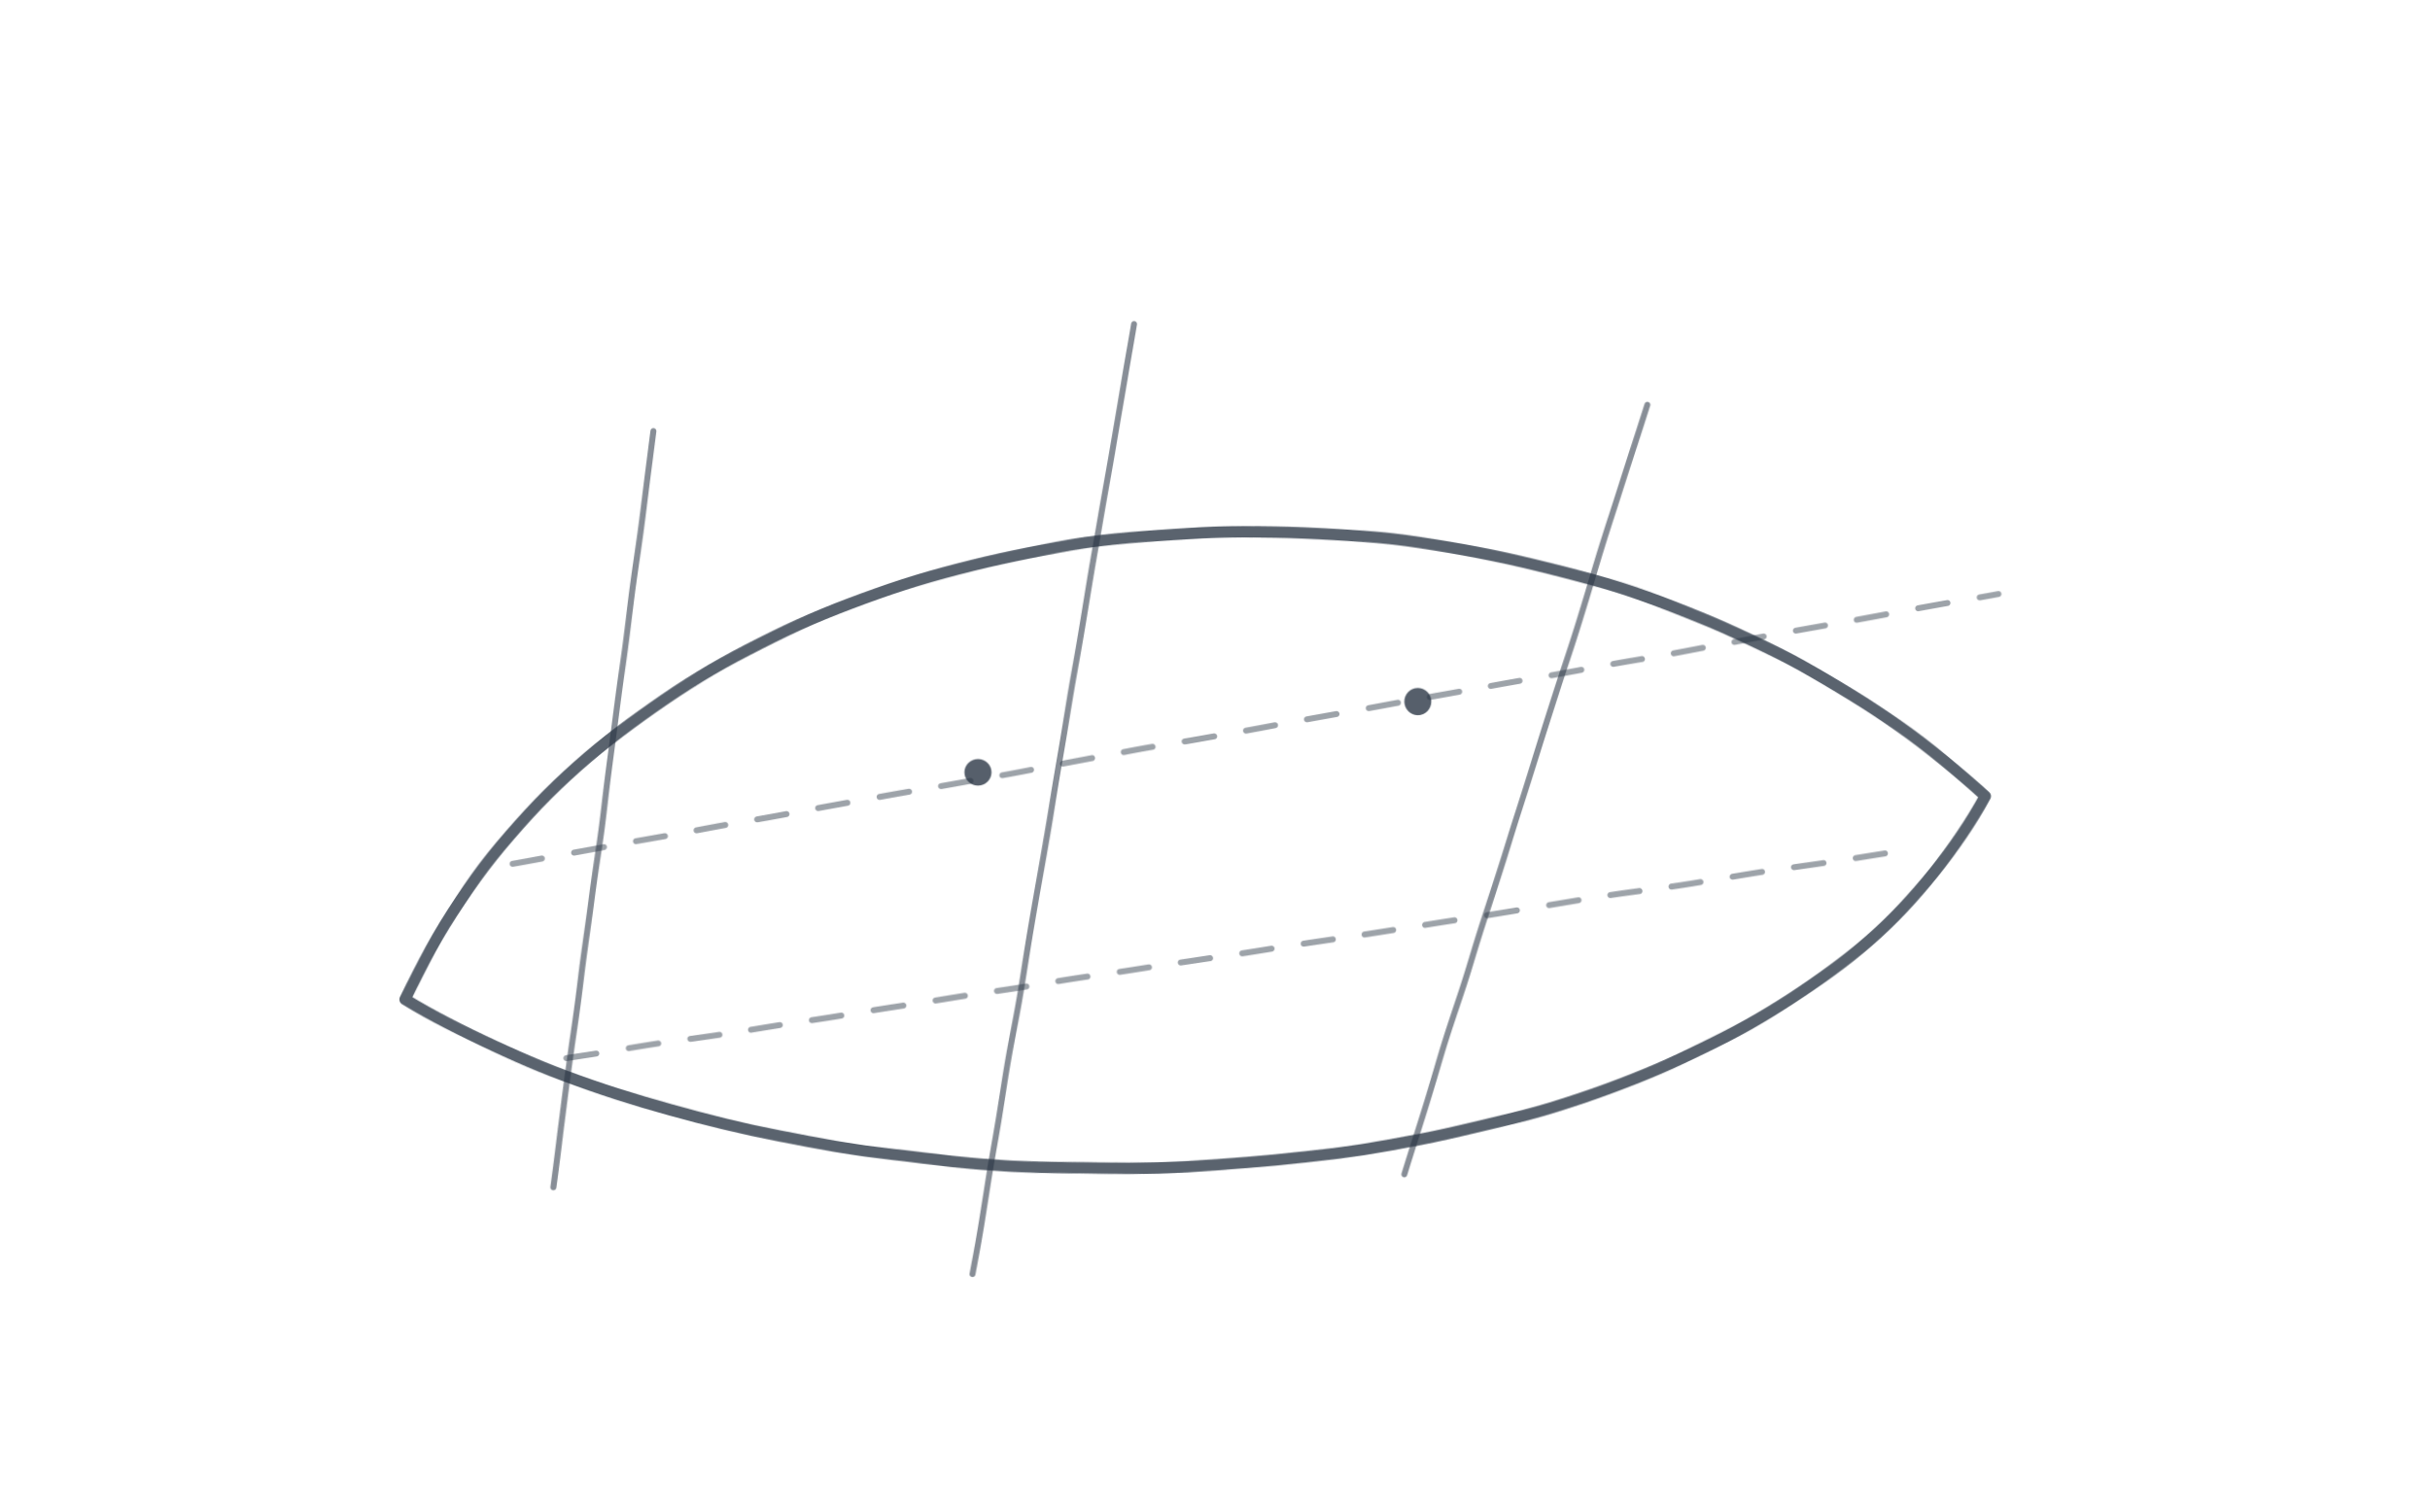
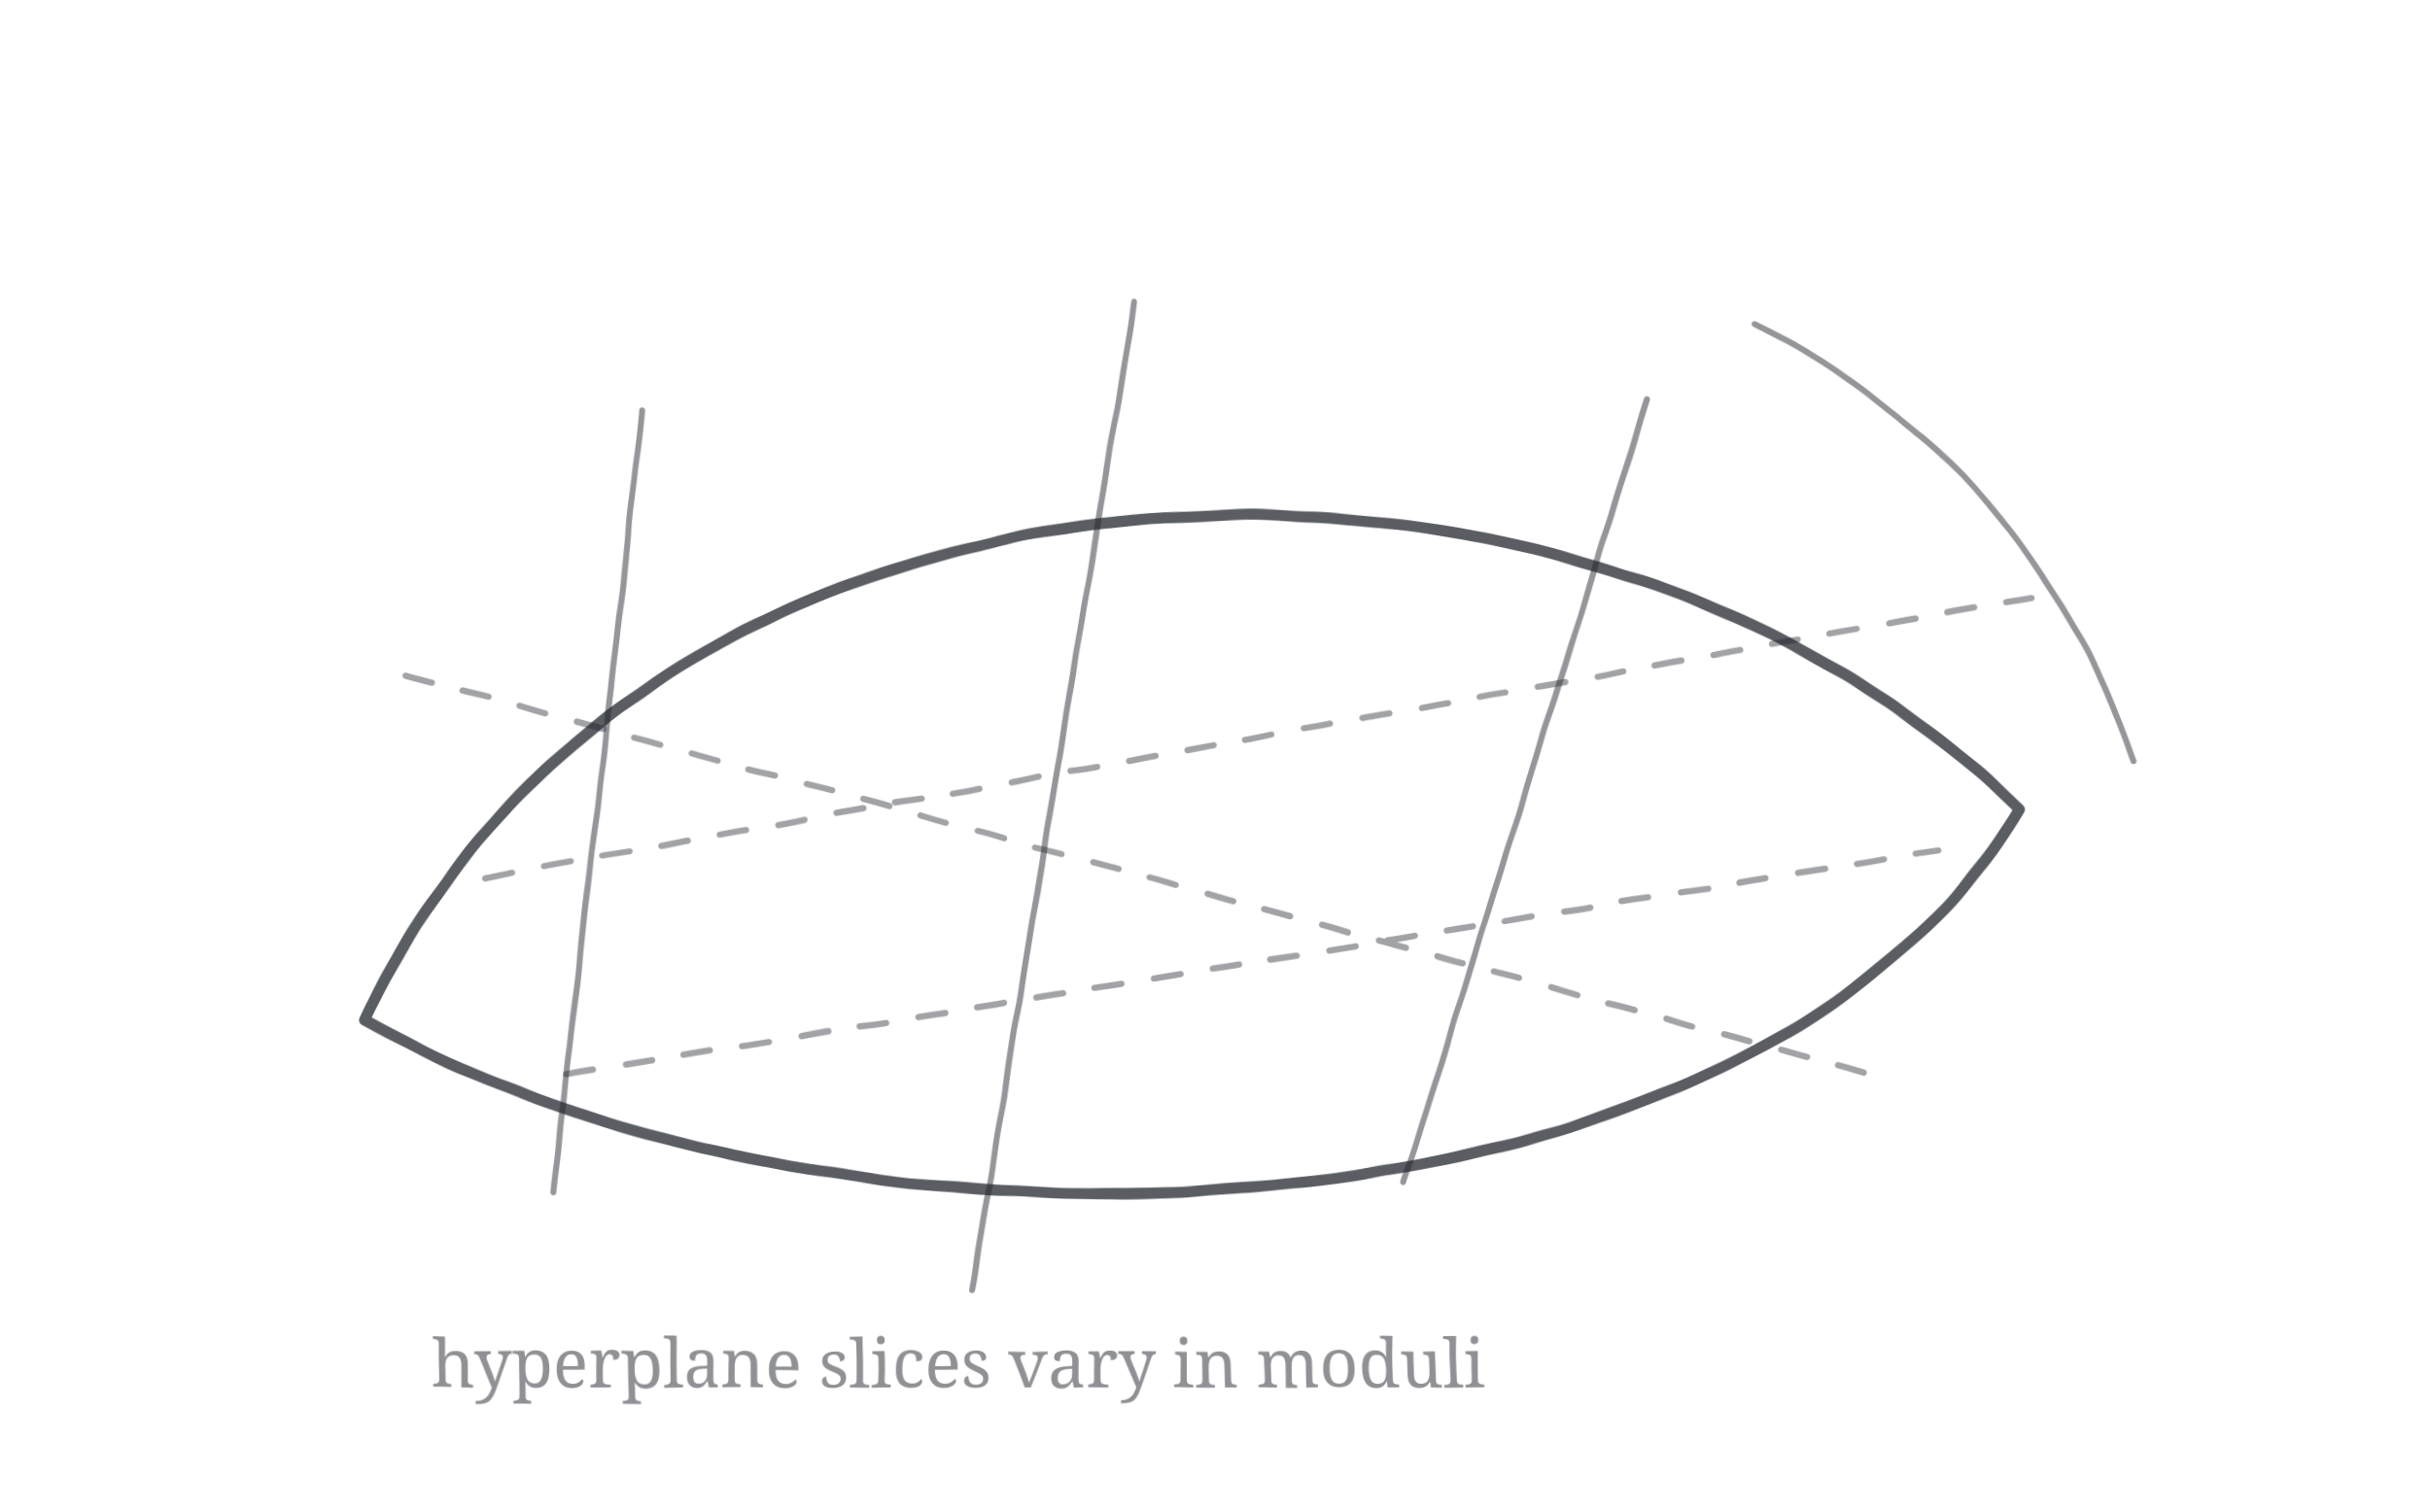
<svg xmlns="http://www.w3.org/2000/svg" viewBox="0 0 900 560" role="img" aria-hidden="true">
  <defs>
-     <filter id="pencil" x="-8%" y="-8%" width="116%" height="116%">
-       <feTurbulence type="fractalNoise" baseFrequency="0.018" numOctaves="2" seed="8" result="noise" />
-       <feDisplacementMap in="SourceGraphic" in2="noise" scale="1.15" xChannelSelector="R" yChannelSelector="G" />
+     <filter id="rough" x="-10%" y="-10%" width="120%" height="120%">
+       <feTurbulence type="fractalNoise" baseFrequency="0.035" numOctaves="2" seed="17" result="noise" />
+       <feDisplacementMap in="SourceGraphic" in2="noise" scale="1.35" xChannelSelector="R" yChannelSelector="G" />
    </filter>
    <style>
-     .line{fill:none;stroke:#263241;stroke-width:4.2;stroke-linecap:round;stroke-linejoin:round;filter:url(#pencil);opacity:.76}
-     .thin{fill:none;stroke:#263241;stroke-width:2.2;stroke-linecap:round;stroke-linejoin:round;filter:url(#pencil);opacity:.55}
-     .dash{fill:none;stroke:#263241;stroke-width:2.2;stroke-linecap:round;stroke-linejoin:round;stroke-dasharray:11 12;filter:url(#pencil);opacity:.45}
-     .mark{fill:#263241;opacity:.78;filter:url(#pencil)}
-     .accent{fill:#8b2f2f;opacity:.8;filter:url(#pencil)}
+     .p{fill:none;stroke:#20242b;stroke-width:4.1;stroke-linecap:round;stroke-linejoin:round;filter:url(#rough);opacity:.74}
+     .q{fill:none;stroke:#20242b;stroke-width:2.2;stroke-linecap:round;stroke-linejoin:round;filter:url(#rough);opacity:.48}
+     .r{fill:none;stroke:#20242b;stroke-width:1.45;stroke-linecap:round;stroke-linejoin:round;filter:url(#rough);opacity:.30}
+     .d{fill:none;stroke:#20242b;stroke-width:2.3;stroke-linecap:round;stroke-linejoin:round;stroke-dasharray:10 12;filter:url(#rough);opacity:.42}
+     .m{fill:#20242b;filter:url(#rough);opacity:.72}
+     .a{fill:#8c2f2f;stroke:#8c2f2f;stroke-width:1.8;filter:url(#rough);opacity:.8}
+     .wash{fill:#20242b;opacity:.045;filter:url(#rough)}
+     .txt{font-family:EB Garamond, Georgia, serif;font-size:35px;fill:#20242b;opacity:.55;filter:url(#rough)}
+     .small{font-family:EB Garamond, Georgia, serif;font-size:25px;fill:#20242b;opacity:.50;filter:url(#rough)}
  </style>
  </defs>
-   <path class="line" d="M150 370 C245 165,575 145,735 295 C650 455,315 470,150 370 Z" />
-   <path class="thin" d="M242 160 L205 440 M420 120 L360 472 M610 150 L520 435" />
-   <path class="dash" d="M190 320 L740 220 M210 392 L705 315" />
-   <circle class="mark" cx="362" cy="286" r="5" />
-   <circle class="mark" cx="525" cy="260" r="5" />
+   <path class="p" d="M135 378 C240 150 585 138 748 300 C650 465 315 480 135 378 Z" />
+   <path class="q" d="M238 152 L205 442 M420 112 L360 478 M610 148 L520 438" />
+   <path class="d" d="M180 325 L760 220 M210 398 L718 315 M150 250 L700 400" />
+   <path class="q" d="M650 120 C718 155 765 208 790 282" />
+   <text class="small" x="160" y="514">hyperplane slices vary in moduli</text>
</svg>
